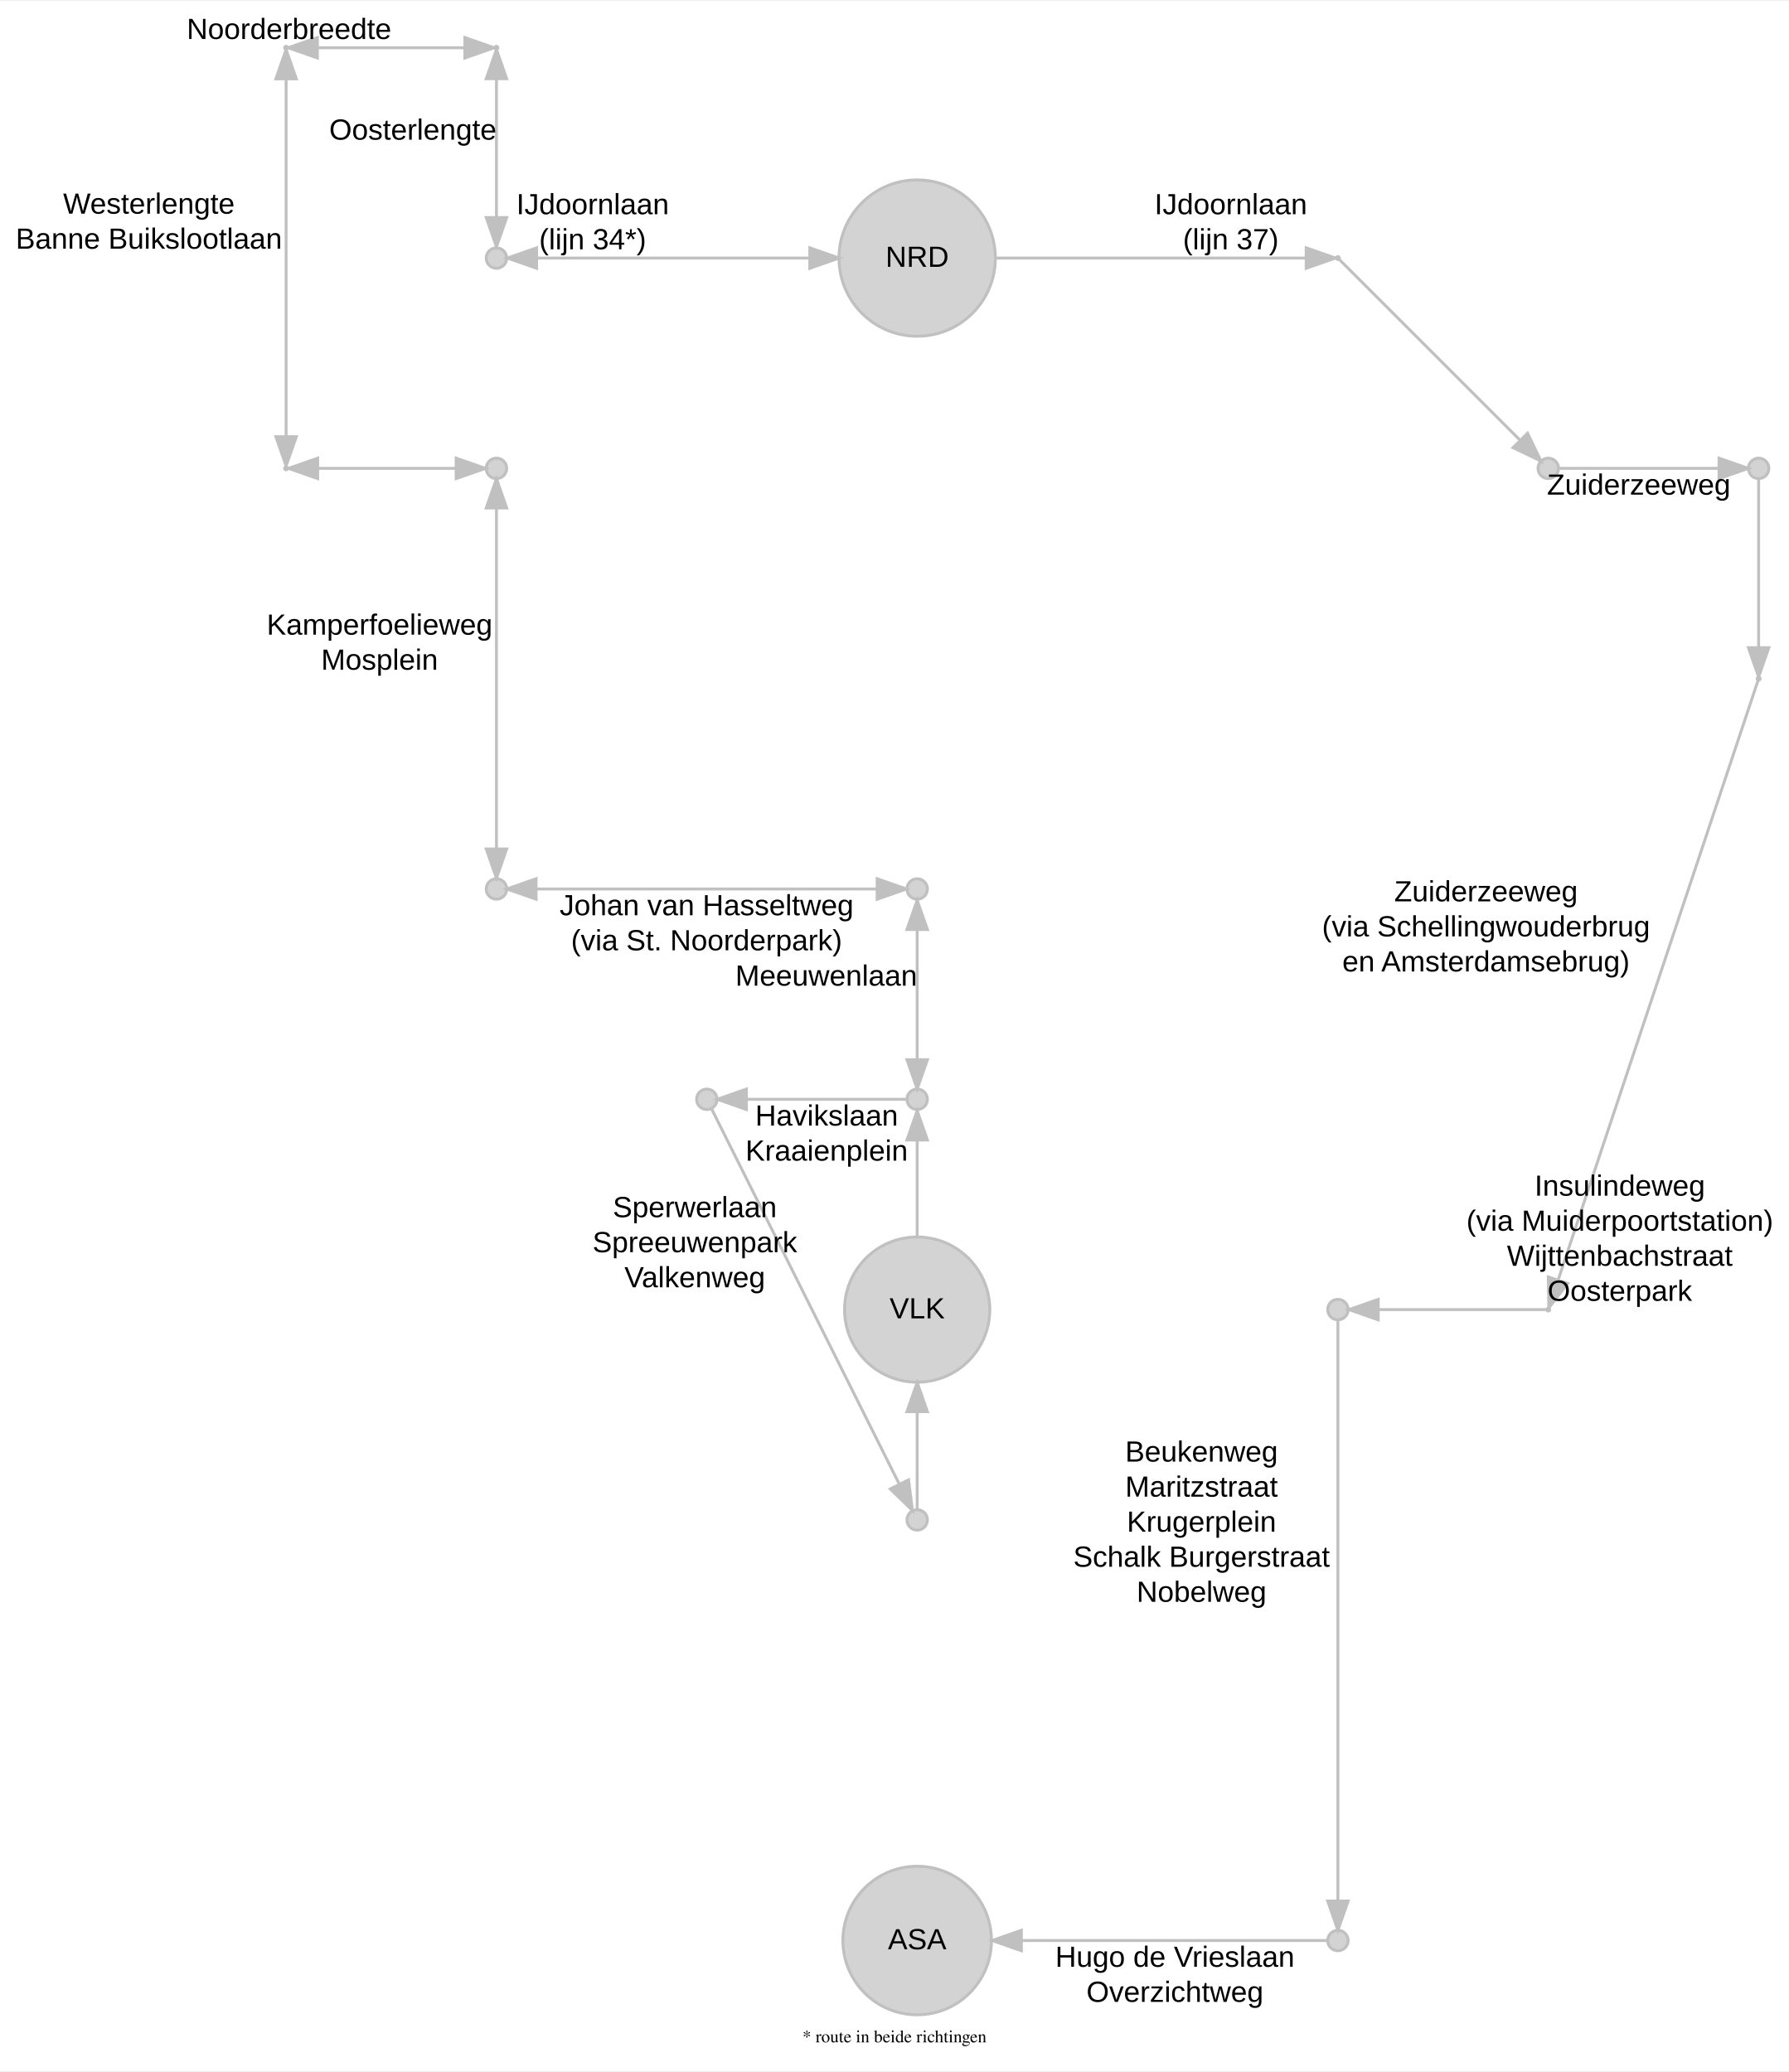
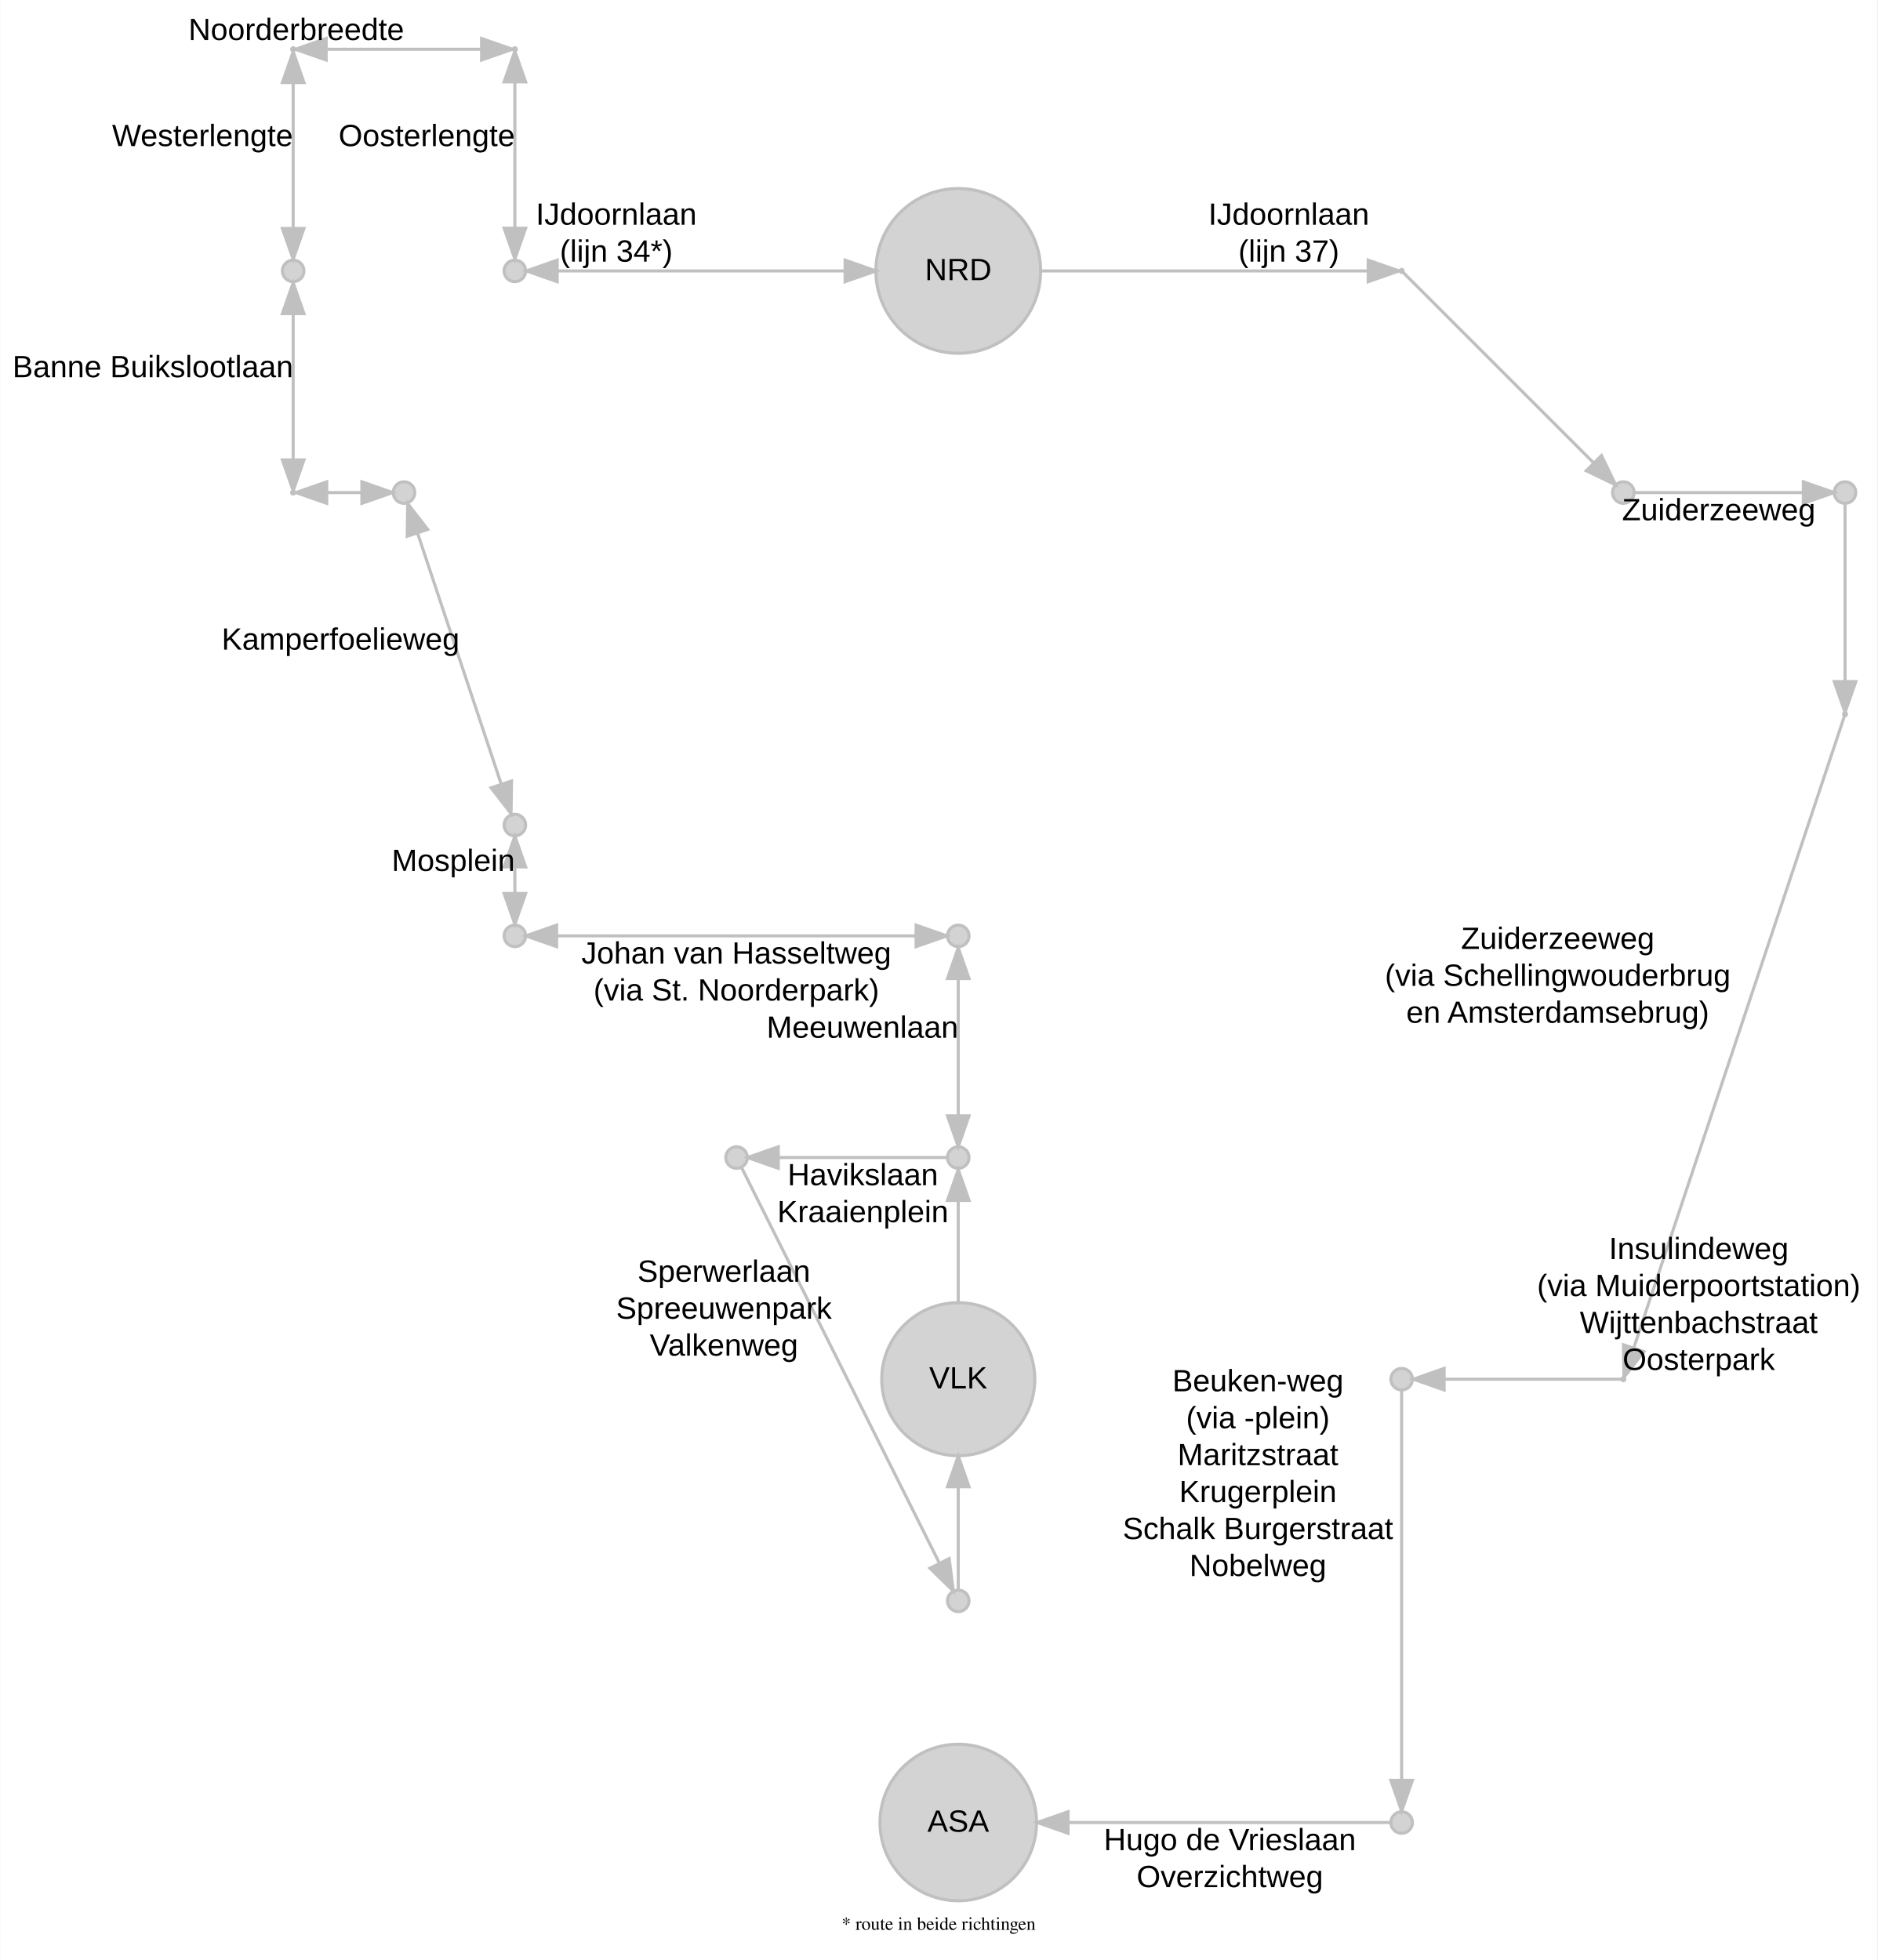
- <svg xmlns="http://www.w3.org/2000/svg" width="612pt" height="709pt" viewBox="0.00 0.00 612.31 708.66">
-   <g id="graph0" class="graph" transform="scale(1 1) rotate(0) translate(4 704.6608)">
-     <polygon fill="#ffffff" stroke="transparent" points="-4,4 -4,-704.661 608.305,-704.661 608.305,4 -4,4" />
-     <text text-anchor="middle" x="302.153" y="-5.8" font-family="Times,serif" font-size="6.00" fill="#000000">* route in beide richtingen</text>
+ <svg xmlns="http://www.w3.org/2000/svg" width="610pt" height="637pt" viewBox="0.00 0.00 609.53 636.66">
+   <g id="graph0" class="graph" transform="scale(1 1) rotate(0) translate(4 632.6608)">
+     <polygon fill="#ffffff" stroke="transparent" points="-4,4 -4,-632.661 605.526,-632.661 605.526,4 -4,4" />
+     <text text-anchor="middle" x="300.763" y="-5.8" font-family="Times,serif" font-size="6.00" fill="#000000">* route in beide richtingen</text>
    <g id="node1" class="node">
-       <ellipse fill="#d3d3d3" stroke="#c0c0c0" cx="309.922" cy="-616.661" rx="26.756" ry="26.756" />
-       <text text-anchor="middle" x="309.922" y="-613.661" font-family="Arial" font-size="10.00" fill="#000000">NRD</text>
+       <ellipse fill="#d3d3d3" stroke="#c0c0c0" cx="307.143" cy="-544.661" rx="26.756" ry="26.756" />
+       <text text-anchor="middle" x="307.143" y="-541.661" font-family="Arial" font-size="10.00" fill="#000000">NRD</text>
    </g>
    <g id="node2" class="node">
-       <ellipse fill="#d3d3d3" stroke="#c0c0c0" cx="165.922" cy="-616.661" rx="3.5" ry="3.5" />
+       <ellipse fill="#d3d3d3" stroke="#c0c0c0" cx="163.143" cy="-544.661" rx="3.5" ry="3.5" />
    </g>
    <g id="edge1" class="edge">
-       <path fill="none" stroke="#c0c0c0" d="M272.874,-616.661C242.488,-616.661 201.135,-616.661 179.849,-616.661" />
-       <polygon fill="#c0c0c0" stroke="#c0c0c0" points="273.174,-620.161 283.174,-616.661 273.174,-613.161 273.174,-620.161" />
-       <polygon fill="#c0c0c0" stroke="#c0c0c0" points="179.666,-613.161 169.666,-616.661 179.666,-620.161 179.666,-613.161" />
-       <text text-anchor="middle" x="198.852" y="-631.661" font-family="Arial" font-size="10.00" fill="#000000">IJdoornlaan </text>
-       <text text-anchor="middle" x="198.852" y="-619.661" font-family="Arial" font-size="10.00" fill="#000000"> (lijn 34*)</text>
+       <path fill="none" stroke="#c0c0c0" d="M270.095,-544.661C239.709,-544.661 198.356,-544.661 177.07,-544.661" />
+       <polygon fill="#c0c0c0" stroke="#c0c0c0" points="270.395,-548.161 280.395,-544.661 270.395,-541.161 270.395,-548.161" />
+       <polygon fill="#c0c0c0" stroke="#c0c0c0" points="176.887,-541.161 166.887,-544.661 176.887,-548.161 176.887,-541.161" />
+       <text text-anchor="middle" x="196.073" y="-559.661" font-family="Arial" font-size="10.00" fill="#000000">IJdoornlaan </text>
+       <text text-anchor="middle" x="196.073" y="-547.661" font-family="Arial" font-size="10.00" fill="#000000"> (lijn 34*)</text>
+     </g>
+     <g id="node15" class="node">
+       <ellipse fill="#d3d3d3" stroke="#c0c0c0" cx="451.143" cy="-544.661" rx=".5" ry=".5" />
+     </g>
+     <g id="edge15" class="edge">
+       <path fill="none" stroke="#c0c0c0" d="M333.891,-544.661C365.764,-544.661 417.534,-544.661 440.072,-544.661" />
+       <polygon fill="#c0c0c0" stroke="#c0c0c0" points="440.284,-548.161 450.284,-544.661 440.284,-541.161 440.284,-548.161" />
+       <text text-anchor="middle" x="414.491" y="-559.661" font-family="Arial" font-size="10.00" fill="#000000">IJdoornlaan </text>
+       <text text-anchor="middle" x="414.491" y="-547.661" font-family="Arial" font-size="10.00" fill="#000000"> (lijn 37)</text>
+     </g>
+     <g id="node3" class="node">
+       <ellipse fill="#d3d3d3" stroke="#c0c0c0" cx="163.143" cy="-616.661" rx=".5" ry=".5" />
+     </g>
+     <g id="edge2" class="edge">
+       <path fill="none" stroke="#c0c0c0" d="M163.143,-558.63C163.143,-572.402 163.143,-593.162 163.143,-605.76" />
+       <polygon fill="#c0c0c0" stroke="#c0c0c0" points="166.643,-558.532 163.143,-548.532 159.643,-558.532 166.643,-558.532" />
+       <polygon fill="#c0c0c0" stroke="#c0c0c0" points="159.643,-606.06 163.143,-616.06 166.643,-606.06 159.643,-606.06" />
+       <text text-anchor="middle" x="134.524" y="-585.195" font-family="Arial" font-size="10.00" fill="#000000">Oosterlengte</text>
+     </g>
+     <g id="node4" class="node">
+       <ellipse fill="#d3d3d3" stroke="#c0c0c0" cx="91.143" cy="-616.661" rx=".5" ry=".5" />
+     </g>
+     <g id="edge3" class="edge">
+       <path fill="none" stroke="#c0c0c0" d="M152.063,-616.661C138.535,-616.661 115.79,-616.661 102.25,-616.661" />
+       <polygon fill="#c0c0c0" stroke="#c0c0c0" points="152.334,-620.161 162.334,-616.661 152.334,-613.161 152.334,-620.161" />
+       <polygon fill="#c0c0c0" stroke="#c0c0c0" points="101.856,-613.161 91.856,-616.661 101.856,-620.161 101.856,-613.161" />
+       <text text-anchor="middle" x="92.148" y="-619.661" font-family="Arial" font-size="10.00" fill="#000000">Noorderbreedte</text>
    </g>
    <g id="node13" class="node">
-       <ellipse fill="#d3d3d3" stroke="#c0c0c0" cx="453.922" cy="-616.661" rx=".5" ry=".5" />
+       <ellipse fill="#d3d3d3" stroke="#c0c0c0" cx="91.143" cy="-544.661" rx="3.5" ry="3.5" />
+     </g>
+     <g id="edge4" class="edge">
+       <path fill="none" stroke="#c0c0c0" d="M91.143,-605.694C91.143,-593.114 91.143,-572.457 91.143,-558.709" />
+       <polygon fill="#c0c0c0" stroke="#c0c0c0" points="87.643,-605.852 91.143,-615.852 94.643,-605.852 87.643,-605.852" />
+       <polygon fill="#c0c0c0" stroke="#c0c0c0" points="94.643,-558.456 91.143,-548.456 87.643,-558.456 94.643,-558.456" />
+       <text text-anchor="middle" x="61.694" y="-585.201" font-family="Arial" font-size="10.00" fill="#000000">Westerlengte</text>
+     </g>
+     <g id="node5" class="node">
+       <ellipse fill="#d3d3d3" stroke="#c0c0c0" cx="91.143" cy="-472.661" rx=".5" ry=".5" />
+     </g>
+     <g id="node6" class="node">
+       <ellipse fill="#d3d3d3" stroke="#c0c0c0" cx="127.143" cy="-472.661" rx="3.5" ry="3.5" />
+     </g>
+     <g id="edge6" class="edge">
+       <path fill="none" stroke="#c0c0c0" d="M102.297,-472.661C105.806,-472.661 109.722,-472.661 113.389,-472.661" />
+       <polygon fill="#c0c0c0" stroke="#c0c0c0" points="102.033,-469.161 92.033,-472.661 102.033,-476.161 102.033,-469.161" />
+       <polygon fill="#c0c0c0" stroke="#c0c0c0" points="113.46,-476.161 123.46,-472.661 113.46,-469.161 113.46,-476.161" />
+     </g>
+     <g id="node14" class="node">
+       <ellipse fill="#d3d3d3" stroke="#c0c0c0" cx="163.143" cy="-364.661" rx="3.5" ry="3.5" />
+     </g>
+     <g id="edge7" class="edge">
+       <path fill="none" stroke="#c0c0c0" d="M131.565,-459.394C138.491,-438.617 151.818,-398.637 158.735,-377.886" />
+       <polygon fill="#c0c0c0" stroke="#c0c0c0" points="128.183,-458.474 128.341,-469.067 134.823,-460.687 128.183,-458.474" />
+       <polygon fill="#c0c0c0" stroke="#c0c0c0" points="162.062,-378.972 161.904,-368.378 155.421,-376.758 162.062,-378.972" />
+       <text text-anchor="middle" x="106.532" y="-421.64" font-family="Arial" font-size="10.00" fill="#000000">Kamperfoelieweg</text>
+     </g>
+     <g id="node7" class="node">
+       <ellipse fill="#d3d3d3" stroke="#c0c0c0" cx="163.143" cy="-328.661" rx="3.5" ry="3.5" />
+     </g>
+     <g id="node8" class="node">
+       <ellipse fill="#d3d3d3" stroke="#c0c0c0" cx="307.143" cy="-328.661" rx="3.5" ry="3.5" />
+     </g>
+     <g id="edge9" class="edge">
+       <path fill="none" stroke="#c0c0c0" d="M177.019,-328.661C204.491,-328.661 265.533,-328.661 293.123,-328.661" />
+       <polygon fill="#c0c0c0" stroke="#c0c0c0" points="176.703,-325.161 166.703,-328.661 176.702,-332.161 176.703,-325.161" />
+       <polygon fill="#c0c0c0" stroke="#c0c0c0" points="293.448,-332.161 303.448,-328.661 293.448,-325.161 293.448,-332.161" />
+       <text text-anchor="middle" x="235.071" y="-319.661" font-family="Arial" font-size="10.00" fill="#000000">Johan van Hasseltweg </text>
+       <text text-anchor="middle" x="235.071" y="-307.661" font-family="Arial" font-size="10.00" fill="#000000"> (via St. Noorderpark)</text>
+     </g>
+     <g id="node9" class="node">
+       <ellipse fill="#d3d3d3" stroke="#c0c0c0" cx="307.143" cy="-256.661" rx="3.5" ry="3.5" />
+     </g>
+     <g id="edge10" class="edge">
+       <path fill="none" stroke="#c0c0c0" d="M307.143,-314.691C307.143,-301.925 307.143,-283.155 307.143,-270.447" />
+       <polygon fill="#c0c0c0" stroke="#c0c0c0" points="303.643,-314.79 307.143,-324.79 310.643,-314.79 303.643,-314.79" />
+       <polygon fill="#c0c0c0" stroke="#c0c0c0" points="310.643,-270.207 307.143,-260.207 303.643,-270.207 310.643,-270.207" />
+       <text text-anchor="middle" x="276.024" y="-295.569" font-family="Arial" font-size="10.00" fill="#000000">Meeuwenlaan</text>
+     </g>
+     <g id="node10" class="node">
+       <ellipse fill="#d3d3d3" stroke="#c0c0c0" cx="235.143" cy="-256.661" rx="3.5" ry="3.5" />
+     </g>
+     <g id="edge11" class="edge">
+       <path fill="none" stroke="#c0c0c0" d="M303.272,-256.661C293.217,-256.661 265.884,-256.661 249.053,-256.661" />
+       <polygon fill="#c0c0c0" stroke="#c0c0c0" points="248.689,-253.161 238.689,-256.661 248.689,-260.161 248.689,-253.161" />
+       <text text-anchor="middle" x="276.162" y="-247.661" font-family="Arial" font-size="10.00" fill="#000000">Havikslaan </text>
+       <text text-anchor="middle" x="276.162" y="-235.661" font-family="Arial" font-size="10.00" fill="#000000"> Kraaienplein</text>
+     </g>
+     <g id="node11" class="node">
+       <ellipse fill="#d3d3d3" stroke="#c0c0c0" cx="307.143" cy="-112.661" rx="3.5" ry="3.5" />
+     </g>
+     <g id="edge12" class="edge">
+       <path fill="none" stroke="#c0c0c0" d="M236.782,-253.383C245.357,-236.232 285.255,-156.437 300.862,-125.224" />
+       <polygon fill="#c0c0c0" stroke="#c0c0c0" points="304.196,-126.381 305.538,-115.871 297.935,-123.25 304.196,-126.381" />
+       <text text-anchor="middle" x="231.034" y="-216.303" font-family="Arial" font-size="10.00" fill="#000000">Sperwerlaan </text>
+       <text text-anchor="middle" x="231.034" y="-204.303" font-family="Arial" font-size="10.00" fill="#000000"> Spreeuwenpark </text>
+       <text text-anchor="middle" x="231.034" y="-192.303" font-family="Arial" font-size="10.00" fill="#000000"> Valkenweg</text>
+     </g>
+     <g id="node12" class="node">
+       <ellipse fill="#d3d3d3" stroke="#c0c0c0" cx="307.143" cy="-184.661" rx="24.853" ry="24.853" />
+       <text text-anchor="middle" x="307.143" y="-181.661" font-family="Arial" font-size="10.00" fill="#000000">VLK</text>
    </g>
    <g id="edge13" class="edge">
-       <path fill="none" stroke="#c0c0c0" d="M336.67,-616.661C368.543,-616.661 420.313,-616.661 442.851,-616.661" />
-       <polygon fill="#c0c0c0" stroke="#c0c0c0" points="443.063,-620.161 453.063,-616.661 443.063,-613.161 443.063,-620.161" />
-       <text text-anchor="middle" x="417.27" y="-631.661" font-family="Arial" font-size="10.00" fill="#000000">IJdoornlaan </text>
-       <text text-anchor="middle" x="417.27" y="-619.661" font-family="Arial" font-size="10.00" fill="#000000"> (lijn 37)</text>
-     </g>
-     <g id="node3" class="node">
-       <ellipse fill="#d3d3d3" stroke="#c0c0c0" cx="165.922" cy="-688.661" rx=".5" ry=".5" />
-     </g>
-     <g id="edge2" class="edge">
-       <path fill="none" stroke="#c0c0c0" d="M165.922,-630.63C165.922,-644.402 165.922,-665.163 165.922,-677.76" />
-       <polygon fill="#c0c0c0" stroke="#c0c0c0" points="169.422,-630.532 165.922,-620.532 162.422,-630.532 169.422,-630.532" />
-       <polygon fill="#c0c0c0" stroke="#c0c0c0" points="162.422,-678.06 165.922,-688.06 169.422,-678.06 162.422,-678.06" />
-       <text text-anchor="middle" x="137.303" y="-657.195" font-family="Arial" font-size="10.00" fill="#000000">Oosterlengte</text>
-     </g>
-     <g id="node4" class="node">
-       <ellipse fill="#d3d3d3" stroke="#c0c0c0" cx="93.922" cy="-688.661" rx=".5" ry=".5" />
-     </g>
-     <g id="edge3" class="edge">
-       <path fill="none" stroke="#c0c0c0" d="M154.842,-688.661C141.314,-688.661 118.569,-688.661 105.029,-688.661" />
-       <polygon fill="#c0c0c0" stroke="#c0c0c0" points="155.113,-692.161 165.113,-688.661 155.113,-685.161 155.113,-692.161" />
-       <polygon fill="#c0c0c0" stroke="#c0c0c0" points="104.635,-685.161 94.635,-688.661 104.635,-692.161 104.635,-685.161" />
-       <text text-anchor="middle" x="94.927" y="-691.661" font-family="Arial" font-size="10.00" fill="#000000">Noorderbreedte</text>
-     </g>
-     <g id="node5" class="node">
-       <ellipse fill="#d3d3d3" stroke="#c0c0c0" cx="93.922" cy="-544.661" rx=".5" ry=".5" />
-     </g>
-     <g id="edge4" class="edge">
-       <path fill="none" stroke="#c0c0c0" d="M93.922,-677.851C93.922,-651.258 93.922,-582.866 93.922,-555.865" />
-       <polygon fill="#c0c0c0" stroke="#c0c0c0" points="90.422,-678.019 93.922,-688.019 97.422,-678.019 90.422,-678.019" />
-       <polygon fill="#c0c0c0" stroke="#c0c0c0" points="97.422,-555.511 93.922,-545.511 90.422,-555.511 97.422,-555.511" />
-       <text text-anchor="middle" x="46.961" y="-631.858" font-family="Arial" font-size="10.00" fill="#000000">Westerlengte </text>
-       <text text-anchor="middle" x="46.961" y="-619.858" font-family="Arial" font-size="10.00" fill="#000000"> Banne Buikslootlaan</text>
-     </g>
-     <g id="node6" class="node">
-       <ellipse fill="#d3d3d3" stroke="#c0c0c0" cx="165.922" cy="-544.661" rx="3.5" ry="3.5" />
+       <path fill="none" stroke="#c0c0c0" d="M307.143,-116.532C307.143,-122.956 307.143,-136.433 307.143,-149.717" />
+       <polygon fill="#c0c0c0" stroke="#c0c0c0" points="303.643,-149.719 307.143,-159.719 310.643,-149.719 303.643,-149.719" />
+     </g>
+     <g id="edge14" class="edge">
+       <path fill="none" stroke="#c0c0c0" d="M307.143,-209.439C307.143,-220.526 307.143,-233.191 307.143,-242.612" />
+       <polygon fill="#c0c0c0" stroke="#c0c0c0" points="303.643,-242.722 307.143,-252.723 310.643,-242.723 303.643,-242.722" />
    </g>
    <g id="edge5" class="edge">
-       <path fill="none" stroke="#c0c0c0" d="M104.889,-544.661C117.469,-544.661 138.126,-544.661 151.874,-544.661" />
-       <polygon fill="#c0c0c0" stroke="#c0c0c0" points="104.731,-541.161 94.731,-544.661 104.731,-548.161 104.731,-541.161" />
-       <polygon fill="#c0c0c0" stroke="#c0c0c0" points="152.127,-548.161 162.127,-544.661 152.127,-541.161 152.127,-548.161" />
-     </g>
-     <g id="node7" class="node">
-       <ellipse fill="#d3d3d3" stroke="#c0c0c0" cx="165.922" cy="-400.661" rx="3.5" ry="3.5" />
-     </g>
-     <g id="edge6" class="edge">
-       <path fill="none" stroke="#c0c0c0" d="M165.922,-530.785C165.922,-503.312 165.922,-442.271 165.922,-414.681" />
-       <polygon fill="#c0c0c0" stroke="#c0c0c0" points="162.422,-531.101 165.922,-541.101 169.422,-531.101 162.422,-531.101" />
-       <polygon fill="#c0c0c0" stroke="#c0c0c0" points="169.422,-414.356 165.922,-404.356 162.422,-414.356 169.422,-414.356" />
-       <text text-anchor="middle" x="125.915" y="-487.733" font-family="Arial" font-size="10.00" fill="#000000">Kamperfoelieweg </text>
-       <text text-anchor="middle" x="125.915" y="-475.733" font-family="Arial" font-size="10.00" fill="#000000"> Mosplein</text>
-     </g>
-     <g id="node8" class="node">
-       <ellipse fill="#d3d3d3" stroke="#c0c0c0" cx="309.922" cy="-400.661" rx="3.5" ry="3.5" />
-     </g>
-     <g id="edge7" class="edge">
-       <path fill="none" stroke="#c0c0c0" d="M179.798,-400.661C207.27,-400.661 268.312,-400.661 295.902,-400.661" />
-       <polygon fill="#c0c0c0" stroke="#c0c0c0" points="179.482,-397.161 169.482,-400.661 179.482,-404.161 179.482,-397.161" />
-       <polygon fill="#c0c0c0" stroke="#c0c0c0" points="296.227,-404.161 306.227,-400.661 296.227,-397.161 296.227,-404.161" />
-       <text text-anchor="middle" x="237.85" y="-391.661" font-family="Arial" font-size="10.00" fill="#000000">Johan van Hasseltweg </text>
-       <text text-anchor="middle" x="237.85" y="-379.661" font-family="Arial" font-size="10.00" fill="#000000"> (via St. Noorderpark)</text>
-     </g>
-     <g id="node9" class="node">
-       <ellipse fill="#d3d3d3" stroke="#c0c0c0" cx="309.922" cy="-328.661" rx="3.5" ry="3.5" />
+       <path fill="none" stroke="#c0c0c0" d="M91.143,-530.691C91.143,-516.919 91.143,-496.159 91.143,-483.561" />
+       <polygon fill="#c0c0c0" stroke="#c0c0c0" points="87.643,-530.79 91.143,-540.79 94.643,-530.79 87.643,-530.79" />
+       <polygon fill="#c0c0c0" stroke="#c0c0c0" points="94.643,-483.262 91.143,-473.262 87.643,-483.262 94.643,-483.262" />
+       <text text-anchor="middle" x="45.572" y="-510.126" font-family="Arial" font-size="10.00" fill="#000000">Banne Buikslootlaan</text>
    </g>
    <g id="edge8" class="edge">
-       <path fill="none" stroke="#c0c0c0" d="M309.922,-386.691C309.922,-373.926 309.922,-355.155 309.922,-342.447" />
-       <polygon fill="#c0c0c0" stroke="#c0c0c0" points="306.422,-386.79 309.922,-396.79 313.422,-386.79 306.422,-386.79" />
-       <polygon fill="#c0c0c0" stroke="#c0c0c0" points="313.422,-342.207 309.922,-332.207 306.422,-342.207 313.422,-342.207" />
-       <text text-anchor="middle" x="278.803" y="-367.569" font-family="Arial" font-size="10.00" fill="#000000">Meeuwenlaan</text>
-     </g>
-     <g id="node10" class="node">
-       <ellipse fill="#d3d3d3" stroke="#c0c0c0" cx="237.922" cy="-328.661" rx="3.5" ry="3.5" />
-     </g>
-     <g id="edge9" class="edge">
-       <path fill="none" stroke="#c0c0c0" d="M306.051,-328.661C295.996,-328.661 268.663,-328.661 251.832,-328.661" />
-       <polygon fill="#c0c0c0" stroke="#c0c0c0" points="251.468,-325.161 241.468,-328.661 251.468,-332.161 251.468,-325.161" />
-       <text text-anchor="middle" x="278.941" y="-319.661" font-family="Arial" font-size="10.00" fill="#000000">Havikslaan </text>
-       <text text-anchor="middle" x="278.941" y="-307.661" font-family="Arial" font-size="10.00" fill="#000000"> Kraaienplein</text>
-     </g>
-     <g id="node11" class="node">
-       <ellipse fill="#d3d3d3" stroke="#c0c0c0" cx="309.922" cy="-184.661" rx="3.5" ry="3.5" />
-     </g>
-     <g id="edge10" class="edge">
-       <path fill="none" stroke="#c0c0c0" d="M239.561,-325.383C248.136,-308.232 288.034,-228.437 303.641,-197.224" />
-       <polygon fill="#c0c0c0" stroke="#c0c0c0" points="306.975,-198.381 308.317,-187.871 300.714,-195.25 306.975,-198.381" />
-       <text text-anchor="middle" x="233.813" y="-288.303" font-family="Arial" font-size="10.00" fill="#000000">Sperwerlaan </text>
-       <text text-anchor="middle" x="233.813" y="-276.303" font-family="Arial" font-size="10.00" fill="#000000"> Spreeuwenpark </text>
-       <text text-anchor="middle" x="233.813" y="-264.303" font-family="Arial" font-size="10.00" fill="#000000"> Valkenweg</text>
-     </g>
-     <g id="node12" class="node">
-       <ellipse fill="#d3d3d3" stroke="#c0c0c0" cx="309.922" cy="-256.661" rx="24.853" ry="24.853" />
-       <text text-anchor="middle" x="309.922" y="-253.661" font-family="Arial" font-size="10.00" fill="#000000">VLK</text>
-     </g>
-     <g id="edge11" class="edge">
-       <path fill="none" stroke="#c0c0c0" d="M309.922,-188.532C309.922,-194.956 309.922,-208.433 309.922,-221.717" />
-       <polygon fill="#c0c0c0" stroke="#c0c0c0" points="306.422,-221.719 309.922,-231.719 313.422,-221.719 306.422,-221.719" />
-     </g>
-     <g id="edge12" class="edge">
-       <path fill="none" stroke="#c0c0c0" d="M309.922,-281.439C309.922,-292.526 309.922,-305.191 309.922,-314.612" />
-       <polygon fill="#c0c0c0" stroke="#c0c0c0" points="306.422,-314.723 309.922,-324.723 313.422,-314.723 306.422,-314.723" />
-     </g>
-     <g id="node14" class="node">
-       <ellipse fill="#d3d3d3" stroke="#c0c0c0" cx="525.922" cy="-544.661" rx="3.5" ry="3.5" />
-     </g>
-     <g id="edge14" class="edge">
-       <path fill="none" stroke="#c0c0c0" d="M454.382,-616.201C459.034,-611.549 497.804,-572.779 516.246,-554.337" />
-       <polygon fill="#c0c0c0" stroke="#c0c0c0" points="518.832,-556.701 523.428,-547.155 513.882,-551.751 518.832,-556.701" />
-     </g>
-     <g id="node15" class="node">
-       <ellipse fill="#d3d3d3" stroke="#c0c0c0" cx="597.922" cy="-544.661" rx="3.5" ry="3.5" />
-     </g>
-     <g id="edge15" class="edge">
-       <path fill="none" stroke="#c0c0c0" d="M529.793,-544.661C539.848,-544.661 567.181,-544.661 584.012,-544.661" />
-       <polygon fill="#c0c0c0" stroke="#c0c0c0" points="584.376,-548.161 594.376,-544.661 584.376,-541.161 584.376,-548.161" />
-       <text text-anchor="middle" x="556.903" y="-535.661" font-family="Arial" font-size="10.00" fill="#000000">Zuiderzeeweg</text>
+       <path fill="none" stroke="#c0c0c0" d="M163.143,-350.858C163.143,-348.168 163.143,-345.345 163.143,-342.648" />
+       <polygon fill="#c0c0c0" stroke="#c0c0c0" points="159.643,-351.077 163.143,-361.077 166.643,-351.077 159.643,-351.077" />
+       <polygon fill="#c0c0c0" stroke="#c0c0c0" points="166.643,-342.445 163.143,-332.445 159.643,-342.445 166.643,-342.445" />
+       <text text-anchor="middle" x="143.142" y="-349.753" font-family="Arial" font-size="10.00" fill="#000000">Mosplein</text>
    </g>
    <g id="node16" class="node">
-       <ellipse fill="#d3d3d3" stroke="#c0c0c0" cx="597.922" cy="-472.661" rx=".5" ry=".5" />
+       <ellipse fill="#d3d3d3" stroke="#c0c0c0" cx="523.143" cy="-472.661" rx="3.5" ry="3.5" />
    </g>
    <g id="edge16" class="edge">
-       <path fill="none" stroke="#c0c0c0" d="M597.922,-540.79C597.922,-530.055 597.922,-499.631 597.922,-483.312" />
-       <polygon fill="#c0c0c0" stroke="#c0c0c0" points="601.422,-483.262 597.922,-473.262 594.422,-483.262 601.422,-483.262" />
+       <path fill="none" stroke="#c0c0c0" d="M451.603,-544.201C456.255,-539.549 495.025,-500.779 513.467,-482.337" />
+       <polygon fill="#c0c0c0" stroke="#c0c0c0" points="516.053,-484.701 520.649,-475.155 511.103,-479.751 516.053,-484.701" />
    </g>
    <g id="node17" class="node">
-       <ellipse fill="#d3d3d3" stroke="#c0c0c0" cx="525.922" cy="-256.661" rx=".5" ry=".5" />
+       <ellipse fill="#d3d3d3" stroke="#c0c0c0" cx="595.143" cy="-472.661" rx="3.5" ry="3.5" />
    </g>
    <g id="edge17" class="edge">
-       <path fill="none" stroke="#c0c0c0" d="M597.716,-472.041C594.064,-461.086 543.049,-308.041 529.309,-266.823" />
-       <polygon fill="#c0c0c0" stroke="#c0c0c0" points="532.599,-265.623 526.116,-257.243 525.958,-267.836 532.599,-265.623" />
-       <text text-anchor="middle" x="504.614" y="-396.432" font-family="Arial" font-size="10.00" fill="#000000">Zuiderzeeweg </text>
-       <text text-anchor="middle" x="504.614" y="-384.432" font-family="Arial" font-size="10.00" fill="#000000"> (via Schellingwouderbrug </text>
-       <text text-anchor="middle" x="504.614" y="-372.432" font-family="Arial" font-size="10.00" fill="#000000"> en Amsterdamsebrug) </text>
+       <path fill="none" stroke="#c0c0c0" d="M527.014,-472.661C537.069,-472.661 564.402,-472.661 581.233,-472.661" />
+       <polygon fill="#c0c0c0" stroke="#c0c0c0" points="581.597,-476.161 591.597,-472.661 581.597,-469.161 581.597,-476.161" />
+       <text text-anchor="middle" x="554.124" y="-463.661" font-family="Arial" font-size="10.00" fill="#000000">Zuiderzeeweg</text>
    </g>
    <g id="node18" class="node">
-       <ellipse fill="#d3d3d3" stroke="#c0c0c0" cx="453.922" cy="-256.661" rx="3.5" ry="3.5" />
+       <ellipse fill="#d3d3d3" stroke="#c0c0c0" cx="595.143" cy="-400.661" rx=".5" ry=".5" />
    </g>
    <g id="edge18" class="edge">
-       <path fill="none" stroke="#c0c0c0" d="M525.113,-256.661C519.588,-256.661 487.043,-256.661 467.923,-256.661" />
-       <polygon fill="#c0c0c0" stroke="#c0c0c0" points="467.717,-253.161 457.717,-256.661 467.717,-260.161 467.717,-253.161" />
-       <text text-anchor="middle" x="550.412" y="-295.661" font-family="Arial" font-size="10.00" fill="#000000">Insulindeweg </text>
-       <text text-anchor="middle" x="550.412" y="-283.661" font-family="Arial" font-size="10.00" fill="#000000"> (via Muiderpoortstation)</text>
-       <text text-anchor="middle" x="550.412" y="-271.661" font-family="Arial" font-size="10.00" fill="#000000"> Wijttenbachstraat </text>
-       <text text-anchor="middle" x="550.412" y="-259.661" font-family="Arial" font-size="10.00" fill="#000000"> Oosterpark </text>
+       <path fill="none" stroke="#c0c0c0" d="M595.143,-468.79C595.143,-458.055 595.143,-427.631 595.143,-411.312" />
+       <polygon fill="#c0c0c0" stroke="#c0c0c0" points="598.643,-411.262 595.143,-401.262 591.643,-411.262 598.643,-411.262" />
    </g>
    <g id="node19" class="node">
-       <ellipse fill="#d3d3d3" stroke="#c0c0c0" cx="453.922" cy="-40.661" rx="3.5" ry="3.5" />
+       <ellipse fill="#d3d3d3" stroke="#c0c0c0" cx="523.143" cy="-184.661" rx=".5" ry=".5" />
    </g>
    <g id="edge19" class="edge">
-       <path fill="none" stroke="#c0c0c0" d="M453.922,-252.912C453.922,-228.999 453.922,-97.431 453.922,-54.334" />
-       <polygon fill="#c0c0c0" stroke="#c0c0c0" points="457.422,-54.18 453.922,-44.18 450.422,-54.18 457.422,-54.18" />
-       <text text-anchor="middle" x="407.246" y="-204.623" font-family="Arial" font-size="10.00" fill="#000000">Beukenweg </text>
-       <text text-anchor="middle" x="407.246" y="-192.623" font-family="Arial" font-size="10.00" fill="#000000"> Maritzstraat </text>
-       <text text-anchor="middle" x="407.246" y="-180.623" font-family="Arial" font-size="10.00" fill="#000000"> Krugerplein </text>
-       <text text-anchor="middle" x="407.246" y="-168.623" font-family="Arial" font-size="10.00" fill="#000000"> Schalk Burgerstraat </text>
-       <text text-anchor="middle" x="407.246" y="-156.623" font-family="Arial" font-size="10.00" fill="#000000"> Nobelweg</text>
+       <path fill="none" stroke="#c0c0c0" d="M594.937,-400.041C591.285,-389.086 540.27,-236.041 526.53,-194.823" />
+       <polygon fill="#c0c0c0" stroke="#c0c0c0" points="529.82,-193.623 523.337,-185.243 523.179,-195.836 529.82,-193.623" />
+       <text text-anchor="middle" x="501.835" y="-324.432" font-family="Arial" font-size="10.00" fill="#000000">Zuiderzeeweg </text>
+       <text text-anchor="middle" x="501.835" y="-312.432" font-family="Arial" font-size="10.00" fill="#000000"> (via Schellingwouderbrug </text>
+       <text text-anchor="middle" x="501.835" y="-300.432" font-family="Arial" font-size="10.00" fill="#000000"> en Amsterdamsebrug) </text>
    </g>
    <g id="node20" class="node">
-       <ellipse fill="#d3d3d3" stroke="#c0c0c0" cx="309.922" cy="-40.661" rx="25.422" ry="25.422" />
-       <text text-anchor="middle" x="309.922" y="-37.661" font-family="Arial" font-size="10.00" fill="#000000">ASA</text>
+       <ellipse fill="#d3d3d3" stroke="#c0c0c0" cx="451.143" cy="-184.661" rx="3.5" ry="3.5" />
    </g>
    <g id="edge20" class="edge">
-       <path fill="none" stroke="#c0c0c0" d="M450.362,-40.661C436.172,-40.661 382.628,-40.661 345.911,-40.661" />
-       <polygon fill="#c0c0c0" stroke="#c0c0c0" points="345.583,-37.161 335.583,-40.661 345.583,-44.161 345.583,-37.161" />
-       <text text-anchor="middle" x="398.137" y="-31.661" font-family="Arial" font-size="10.00" fill="#000000">Hugo de Vrieslaan </text>
-       <text text-anchor="middle" x="398.137" y="-19.661" font-family="Arial" font-size="10.00" fill="#000000"> Overzichtweg</text>
+       <path fill="none" stroke="#c0c0c0" d="M522.334,-184.661C516.809,-184.661 484.264,-184.661 465.144,-184.661" />
+       <polygon fill="#c0c0c0" stroke="#c0c0c0" points="464.938,-181.161 454.938,-184.661 464.938,-188.161 464.938,-181.161" />
+       <text text-anchor="middle" x="547.633" y="-223.661" font-family="Arial" font-size="10.00" fill="#000000">Insulindeweg </text>
+       <text text-anchor="middle" x="547.633" y="-211.661" font-family="Arial" font-size="10.00" fill="#000000"> (via Muiderpoortstation)</text>
+       <text text-anchor="middle" x="547.633" y="-199.661" font-family="Arial" font-size="10.00" fill="#000000"> Wijttenbachstraat </text>
+       <text text-anchor="middle" x="547.633" y="-187.661" font-family="Arial" font-size="10.00" fill="#000000"> Oosterpark </text>
+     </g>
+     <g id="node21" class="node">
+       <ellipse fill="#d3d3d3" stroke="#c0c0c0" cx="451.143" cy="-40.661" rx="3.5" ry="3.5" />
+     </g>
+     <g id="edge21" class="edge">
+       <path fill="none" stroke="#c0c0c0" d="M451.143,-181.101C451.143,-163.59 451.143,-86.153 451.143,-54.358" />
+       <polygon fill="#c0c0c0" stroke="#c0c0c0" points="454.643,-54.356 451.143,-44.356 447.643,-54.356 454.643,-54.356" />
+       <text text-anchor="middle" x="404.467" y="-180.73" font-family="Arial" font-size="10.00" fill="#000000">Beuken-weg </text>
+       <text text-anchor="middle" x="404.467" y="-168.73" font-family="Arial" font-size="10.00" fill="#000000">(via -plein)</text>
+       <text text-anchor="middle" x="404.467" y="-156.73" font-family="Arial" font-size="10.00" fill="#000000"> Maritzstraat </text>
+       <text text-anchor="middle" x="404.467" y="-144.73" font-family="Arial" font-size="10.00" fill="#000000"> Krugerplein </text>
+       <text text-anchor="middle" x="404.467" y="-132.73" font-family="Arial" font-size="10.00" fill="#000000"> Schalk Burgerstraat </text>
+       <text text-anchor="middle" x="404.467" y="-120.73" font-family="Arial" font-size="10.00" fill="#000000"> Nobelweg</text>
+     </g>
+     <g id="node22" class="node">
+       <ellipse fill="#d3d3d3" stroke="#c0c0c0" cx="307.143" cy="-40.661" rx="25.422" ry="25.422" />
+       <text text-anchor="middle" x="307.143" y="-37.661" font-family="Arial" font-size="10.00" fill="#000000">ASA</text>
+     </g>
+     <g id="edge22" class="edge">
+       <path fill="none" stroke="#c0c0c0" d="M447.583,-40.661C433.393,-40.661 379.849,-40.661 343.132,-40.661" />
+       <polygon fill="#c0c0c0" stroke="#c0c0c0" points="342.804,-37.161 332.804,-40.661 342.804,-44.161 342.804,-37.161" />
+       <text text-anchor="middle" x="395.358" y="-31.661" font-family="Arial" font-size="10.00" fill="#000000">Hugo de Vrieslaan </text>
+       <text text-anchor="middle" x="395.358" y="-19.661" font-family="Arial" font-size="10.00" fill="#000000"> Overzichtweg</text>
    </g>
  </g>
</svg>
